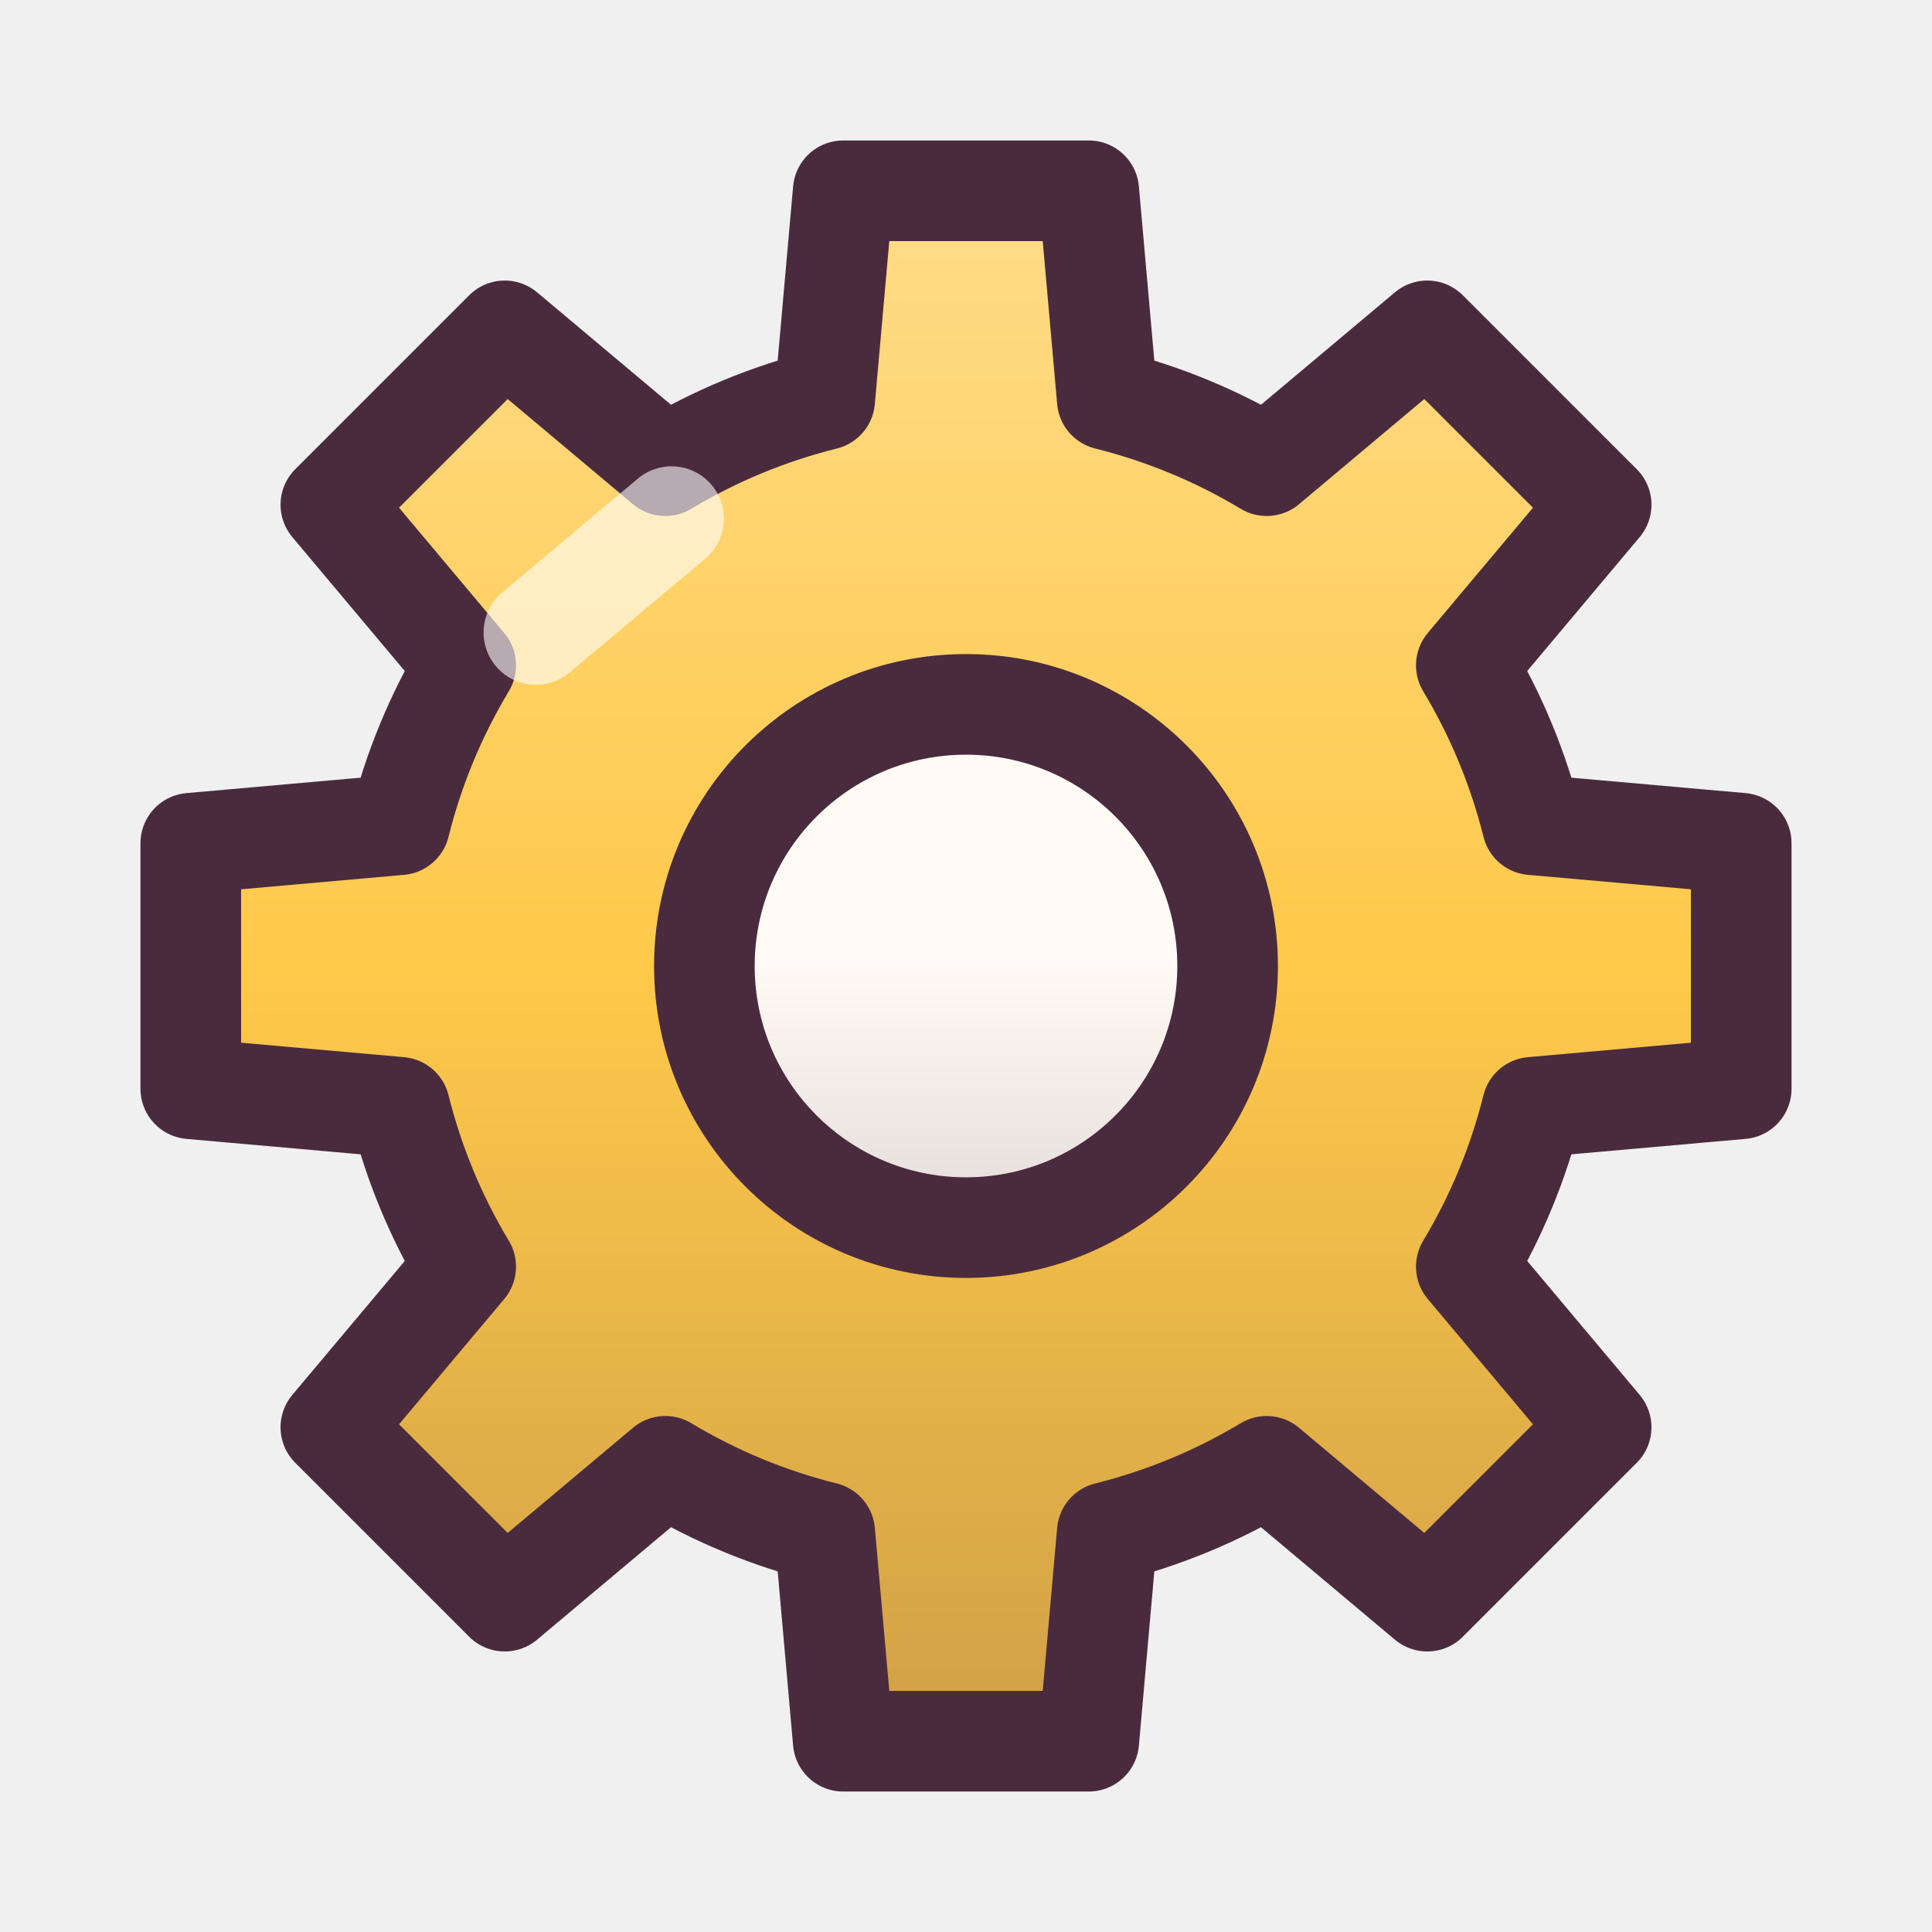
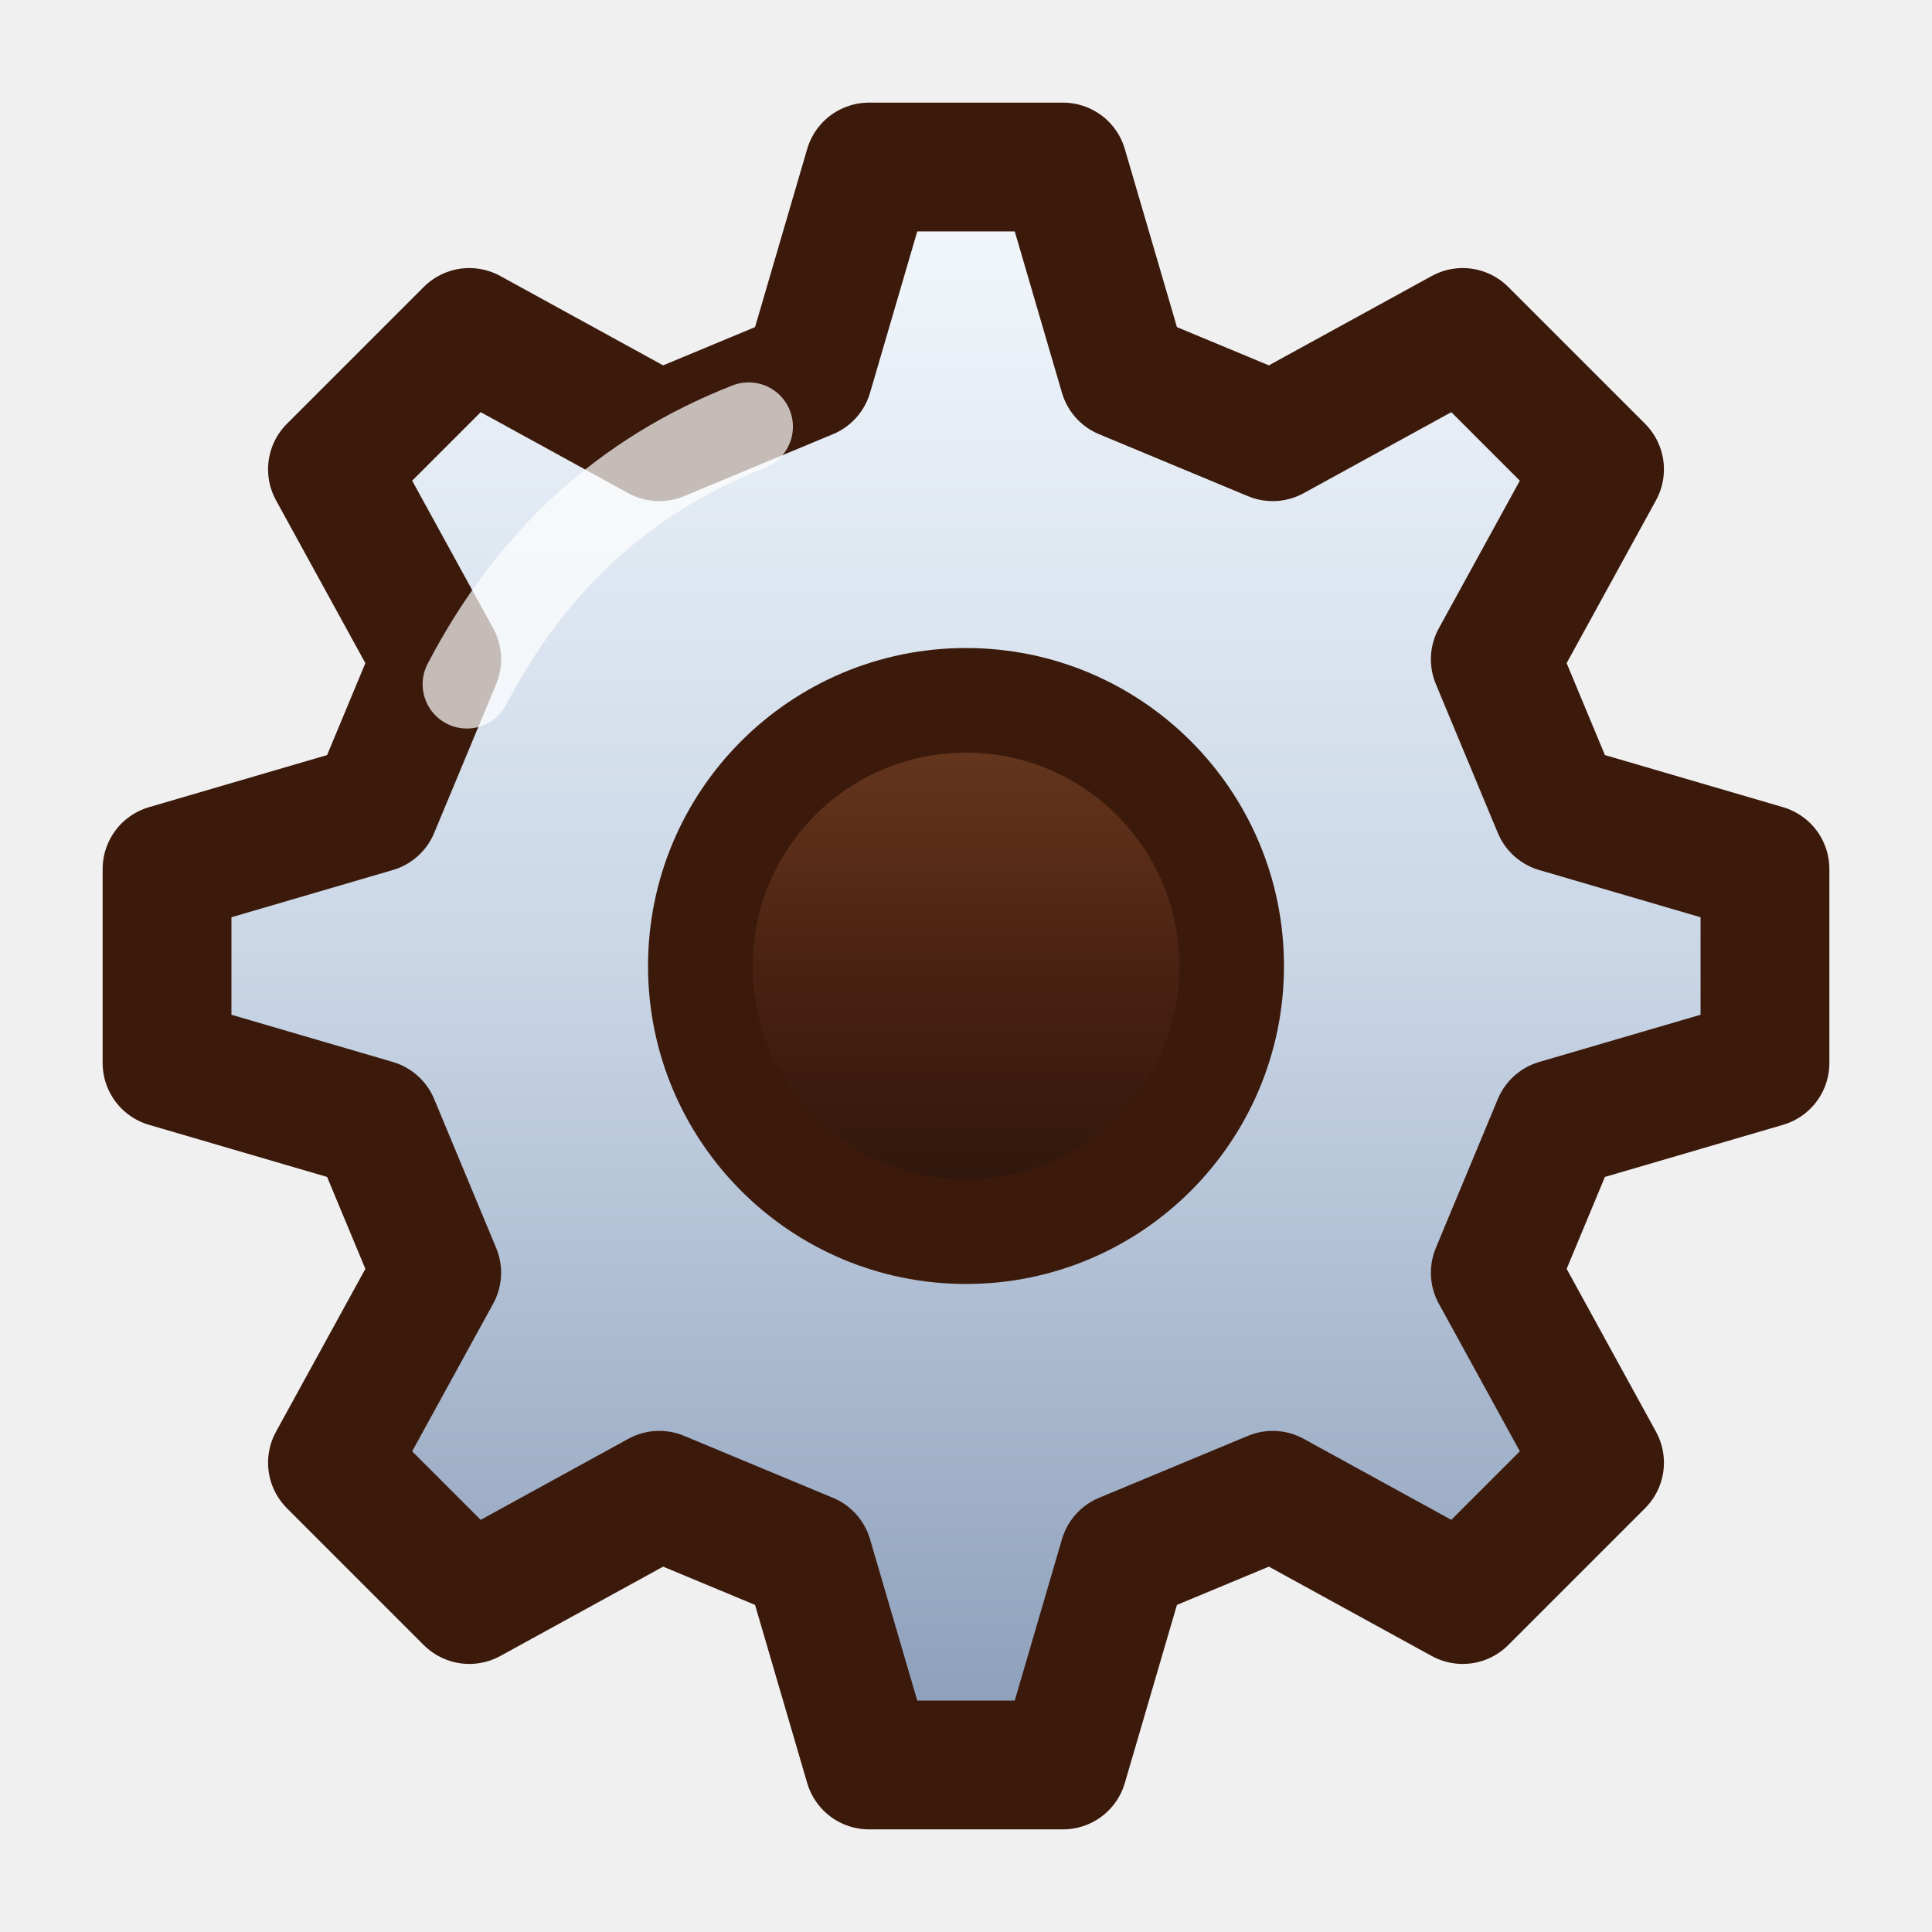
<svg xmlns="http://www.w3.org/2000/svg" width="192" height="192" viewBox="0 0 48 48">
  <defs>
-     <linearGradient id="gear1" x1="0" y1="0" x2="0" y2="1">
-       <stop offset="0" stop-color="#ffdc89" />
-       <stop offset="0.5" stop-color="#ffc94a" />
-       <stop offset="1" stop-color="#d0a047" />
+     <linearGradient id="g_silver" x1="0" y1="0" x2="0" y2="1">
+       <stop offset="0" stop-color="#f4f8fc" />
+       <stop offset="0.5" stop-color="#c9d6e6" />
+       <stop offset="1" stop-color="#8a9cb8" />
    </linearGradient>
-     <linearGradient id="gear2" x1="0" y1="0" x2="0" y2="1">
-       <stop offset="0" stop-color="#fffaf4" />
-       <stop offset="0.5" stop-color="#fffaf4" />
-       <stop offset="1" stop-color="#e4dbd9" />
+     <linearGradient id="g_dark" x1="0" y1="0" x2="0" y2="1">
+       <stop offset="0" stop-color="#6b3a20" />
+       <stop offset="0.5" stop-color="#4a2212" />
+       <stop offset="1" stop-color="#2b140a" />
    </linearGradient>
  </defs>
-   <path d="M20.49 9.93 L20.95 4.74 L27.05 4.74 L27.51 9.93 A14.5 14.5 0 0 1 31.47 11.57 L35.46 8.22 L39.78 12.54 L36.43 16.53 A14.5 14.5 0 0 1 38.07 20.49 L43.26 20.95 L43.26 27.05 L38.07 27.51 A14.5 14.5 0 0 1 36.43 31.47 L39.78 35.46 L35.46 39.78 L31.47 36.43 A14.5 14.5 0 0 1 27.51 38.07 L27.05 43.26 L20.95 43.26 L20.49 38.07 A14.5 14.5 0 0 1 16.53 36.43 L12.54 39.78 L8.22 35.46 L11.57 31.47 A14.5 14.5 0 0 1 9.93 27.51 L4.74 27.05 L4.74 20.95 L9.93 20.49 A14.5 14.5 0 0 1 11.57 16.53 L8.22 12.54 L12.54 8.22 L16.53 11.57 A14.5 14.5 0 0 1 20.49 9.93Z" fill="url(#gear1)" stroke="#4a2b3d" stroke-width="2.5" stroke-linejoin="round" stroke-linecap="round" />
-   <circle cx="24" cy="24" r="6.5" fill="url(#gear2)" stroke="#4a2b3d" stroke-width="2.5" stroke-linejoin="round" stroke-linecap="round" />
-   <rect x="11.5" y="13" width="7" height="2.6" rx="1.3" fill="#ffffff" opacity="0.6" transform="rotate(-40 15.0 14.3)" />
+   <path d="M38.69 20.08 L43.85 21.59 L43.85 26.41 L38.69 27.92 L37.15 31.62 L39.74 36.34 L36.34 39.74 L31.62 37.15 L27.92 38.69 L26.41 43.85 L21.59 43.85 L20.08 38.69 L16.38 37.15 L11.66 39.74 L8.26 36.34 L10.85 31.62 L9.31 27.92 L4.15 26.41 L4.15 21.59 L9.31 20.08 L10.85 16.38 L8.26 11.66 L11.66 8.26 L16.38 10.85 L20.08 9.31 L21.59 4.15 L26.41 4.15 L27.92 9.31 L31.62 10.85 L36.34 8.26 L39.74 11.66 L37.15 16.38Z" fill="url(#g_silver)" stroke="#3b1a0c" stroke-width="3.2" stroke-linejoin="round" stroke-linecap="round" />
+   <circle cx="24" cy="24" r="6.6" fill="url(#g_dark)" stroke="#3b1a0c" stroke-width="2.6" stroke-linejoin="round" stroke-linecap="round" />
+   <path d="M11.6 17 Q14 12.4 18.6 10.6" fill="none" stroke="#fff" stroke-opacity="0.7" stroke-width="2.2" stroke-linecap="round" />
</svg>
